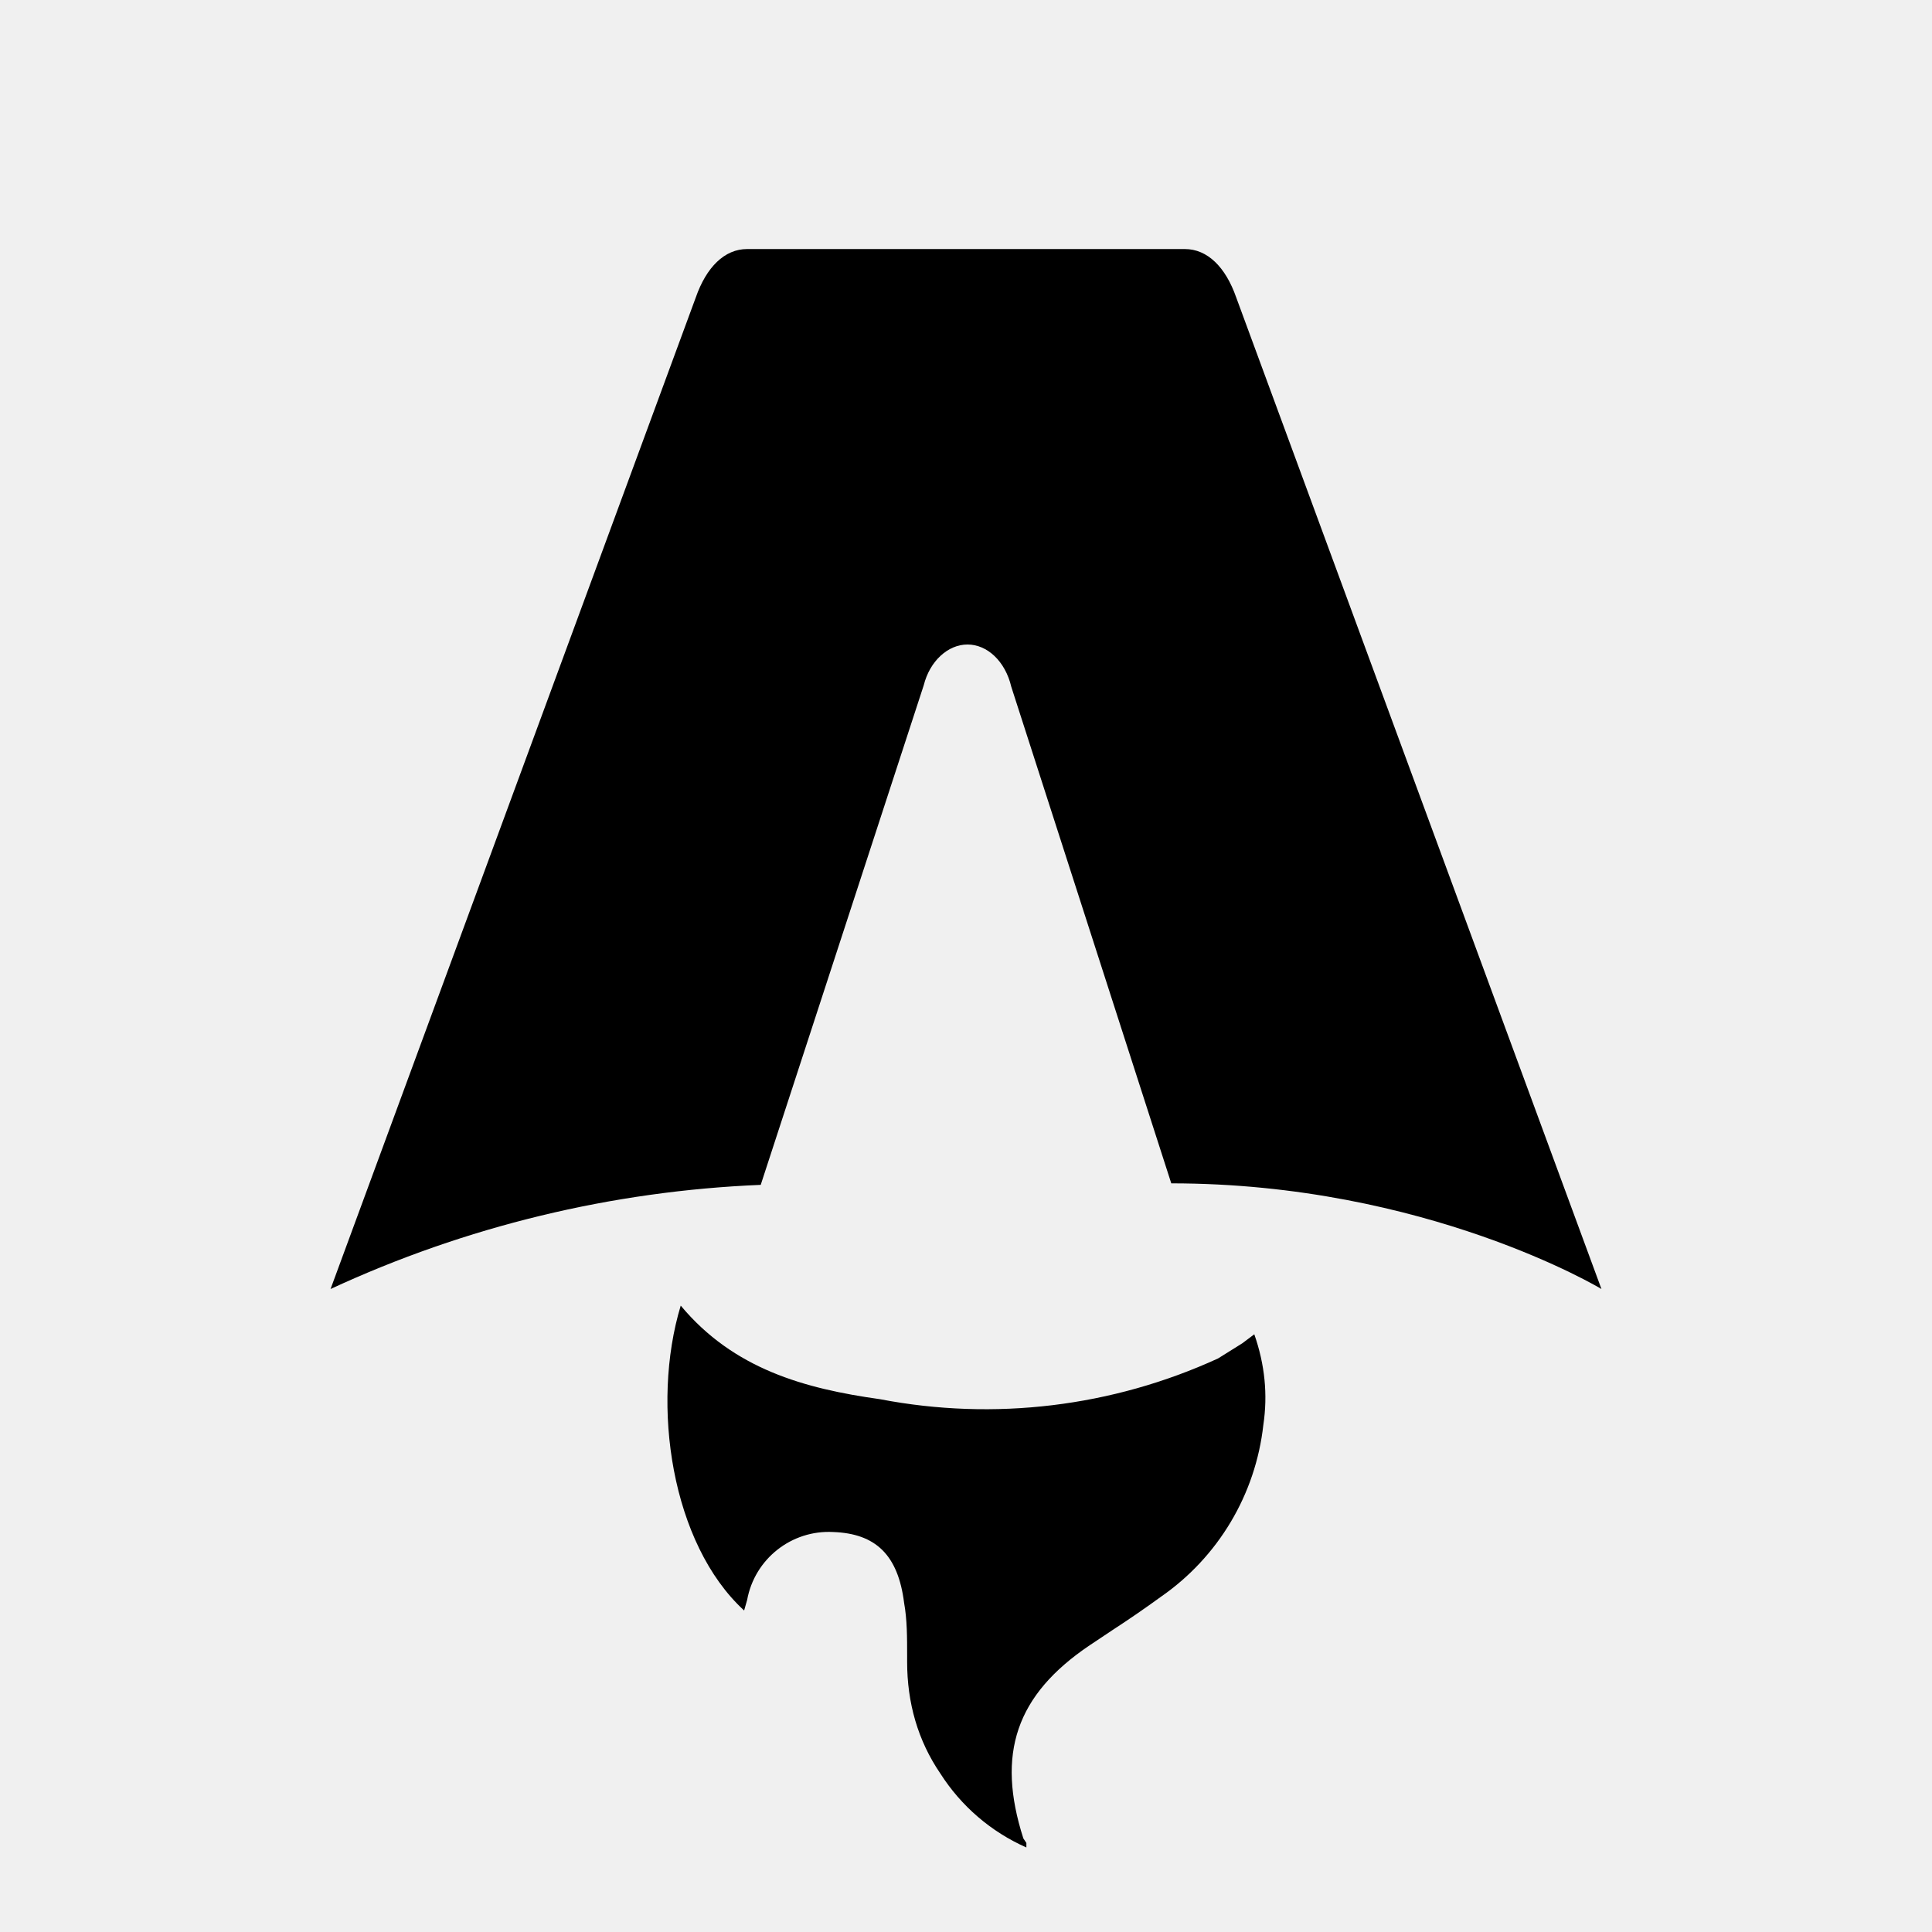
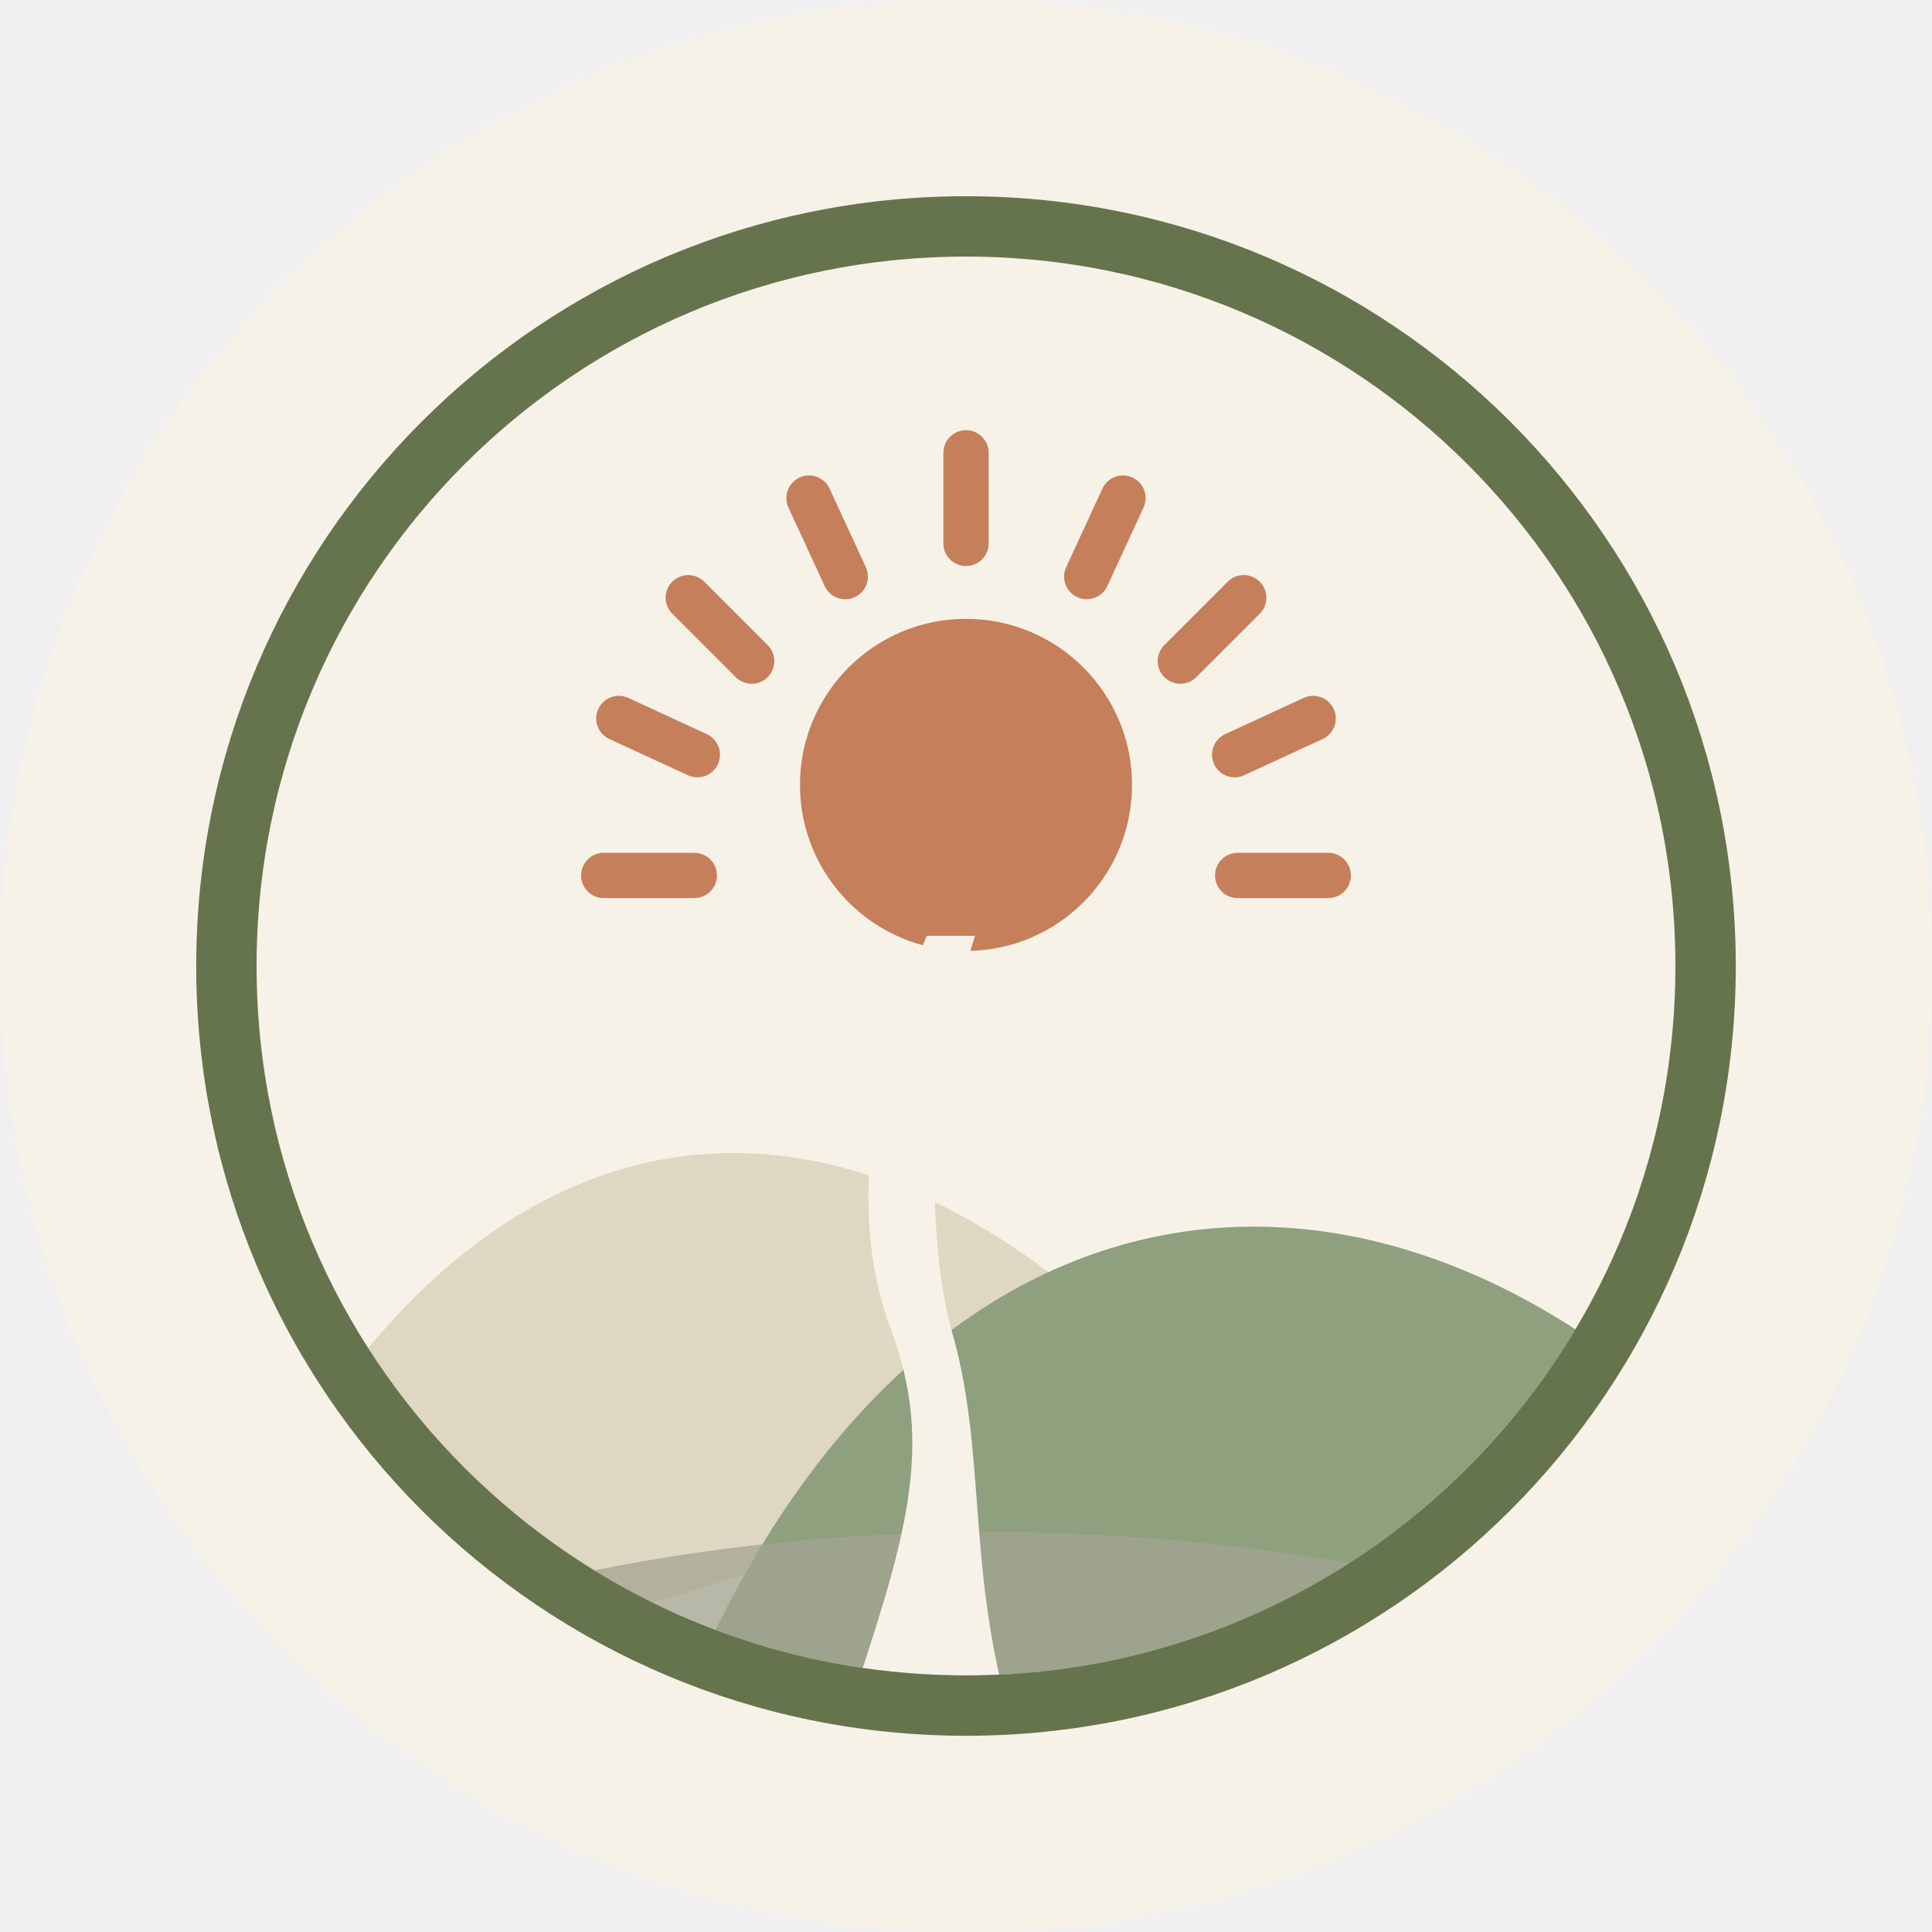
- <svg xmlns="http://www.w3.org/2000/svg" fill="none" viewBox="0 0 128 128">
-   <path d="M50.4 78.5a75.1 75.1 0 0 0-28.5 6.9l24.2-65.7c.7-2 1.9-3.2 3.4-3.2h29c1.5 0 2.7 1.2 3.4 3.2l24.2 65.7s-11.6-7-28.5-7L67 45.5c-.4-1.7-1.6-2.8-2.9-2.8-1.3 0-2.5 1.1-2.9 2.7L50.4 78.5Zm-1.1 28.2Zm-4.2-20.2c-2 6.6-.6 15.8 4.2 20.2a17.5 17.5 0 0 1 .2-.7 5.5 5.5 0 0 1 5.7-4.5c2.8.1 4.3 1.5 4.7 4.7.2 1.1.2 2.3.2 3.5v.4c0 2.7.7 5.2 2.2 7.4a13 13 0 0 0 5.7 4.9v-.3l-.2-.3c-1.8-5.6-.5-9.5 4.4-12.8l1.5-1a73 73 0 0 0 3.2-2.2 16 16 0 0 0 6.8-11.4c.3-2 .1-4-.6-6l-.8.6-1.6 1a37 37 0 0 1-22.4 2.7c-5-.7-9.7-2-13.2-6.2Z" />
-   <style>
-         path { fill: #000; }
-         @media (prefers-color-scheme: dark) {
-             path { fill: #FFF; }
-         }
-     </style>
+ <svg xmlns="http://www.w3.org/2000/svg" viewBox="0 0 64 64">
+   <circle cx="32" cy="32" r="32" fill="#F7F2E7" />
+   <defs>
+     <clipPath id="c">
+       <circle cx="32" cy="32" r="23.5" />
+     </clipPath>
+   </defs>
+   <g clip-path="url(#c)">
+     <circle cx="32" cy="26" r="5.5" fill="#C67F5B" />
+     <g stroke="#C67F5B" stroke-width="1.5" stroke-linecap="round">
+       <path d="M32 18v-3M39.1 21.9l2.1-2.1M41 29h3M24.9 21.9l-2.1-2.1M23 29h-3M36 19.1l1.2-2.6M28 19.1l-1.2-2.6M40.9 25l2.6-1.2M23.1 25l-2.6-1.2" />
+     </g>
+     <path d="M6 56C13 37 26 33 38 45C30 52 16 55 6 56Z" fill="#DED7C2" />
+     <path d="M22 58C29 39 44 36 56 47L55 58Z" fill="#8FA07E" />
+     <path d="M4 58C20 48 46 49 60 57L60 62L4 62Z" fill="#A2A491" opacity="0.75" />
+     <path d="M28 57C30 51 31 48 29.5 44C28 40 29 35 30.7 31L32.3 31C31 35 30.5 40 31.5 44C32.7 48 32 52 33.5 57Z" fill="#F7F2E7" />
+   </g>
+   <circle cx="32" cy="32" r="24.5" fill="none" stroke="#66744E" stroke-width="2" />
</svg>
